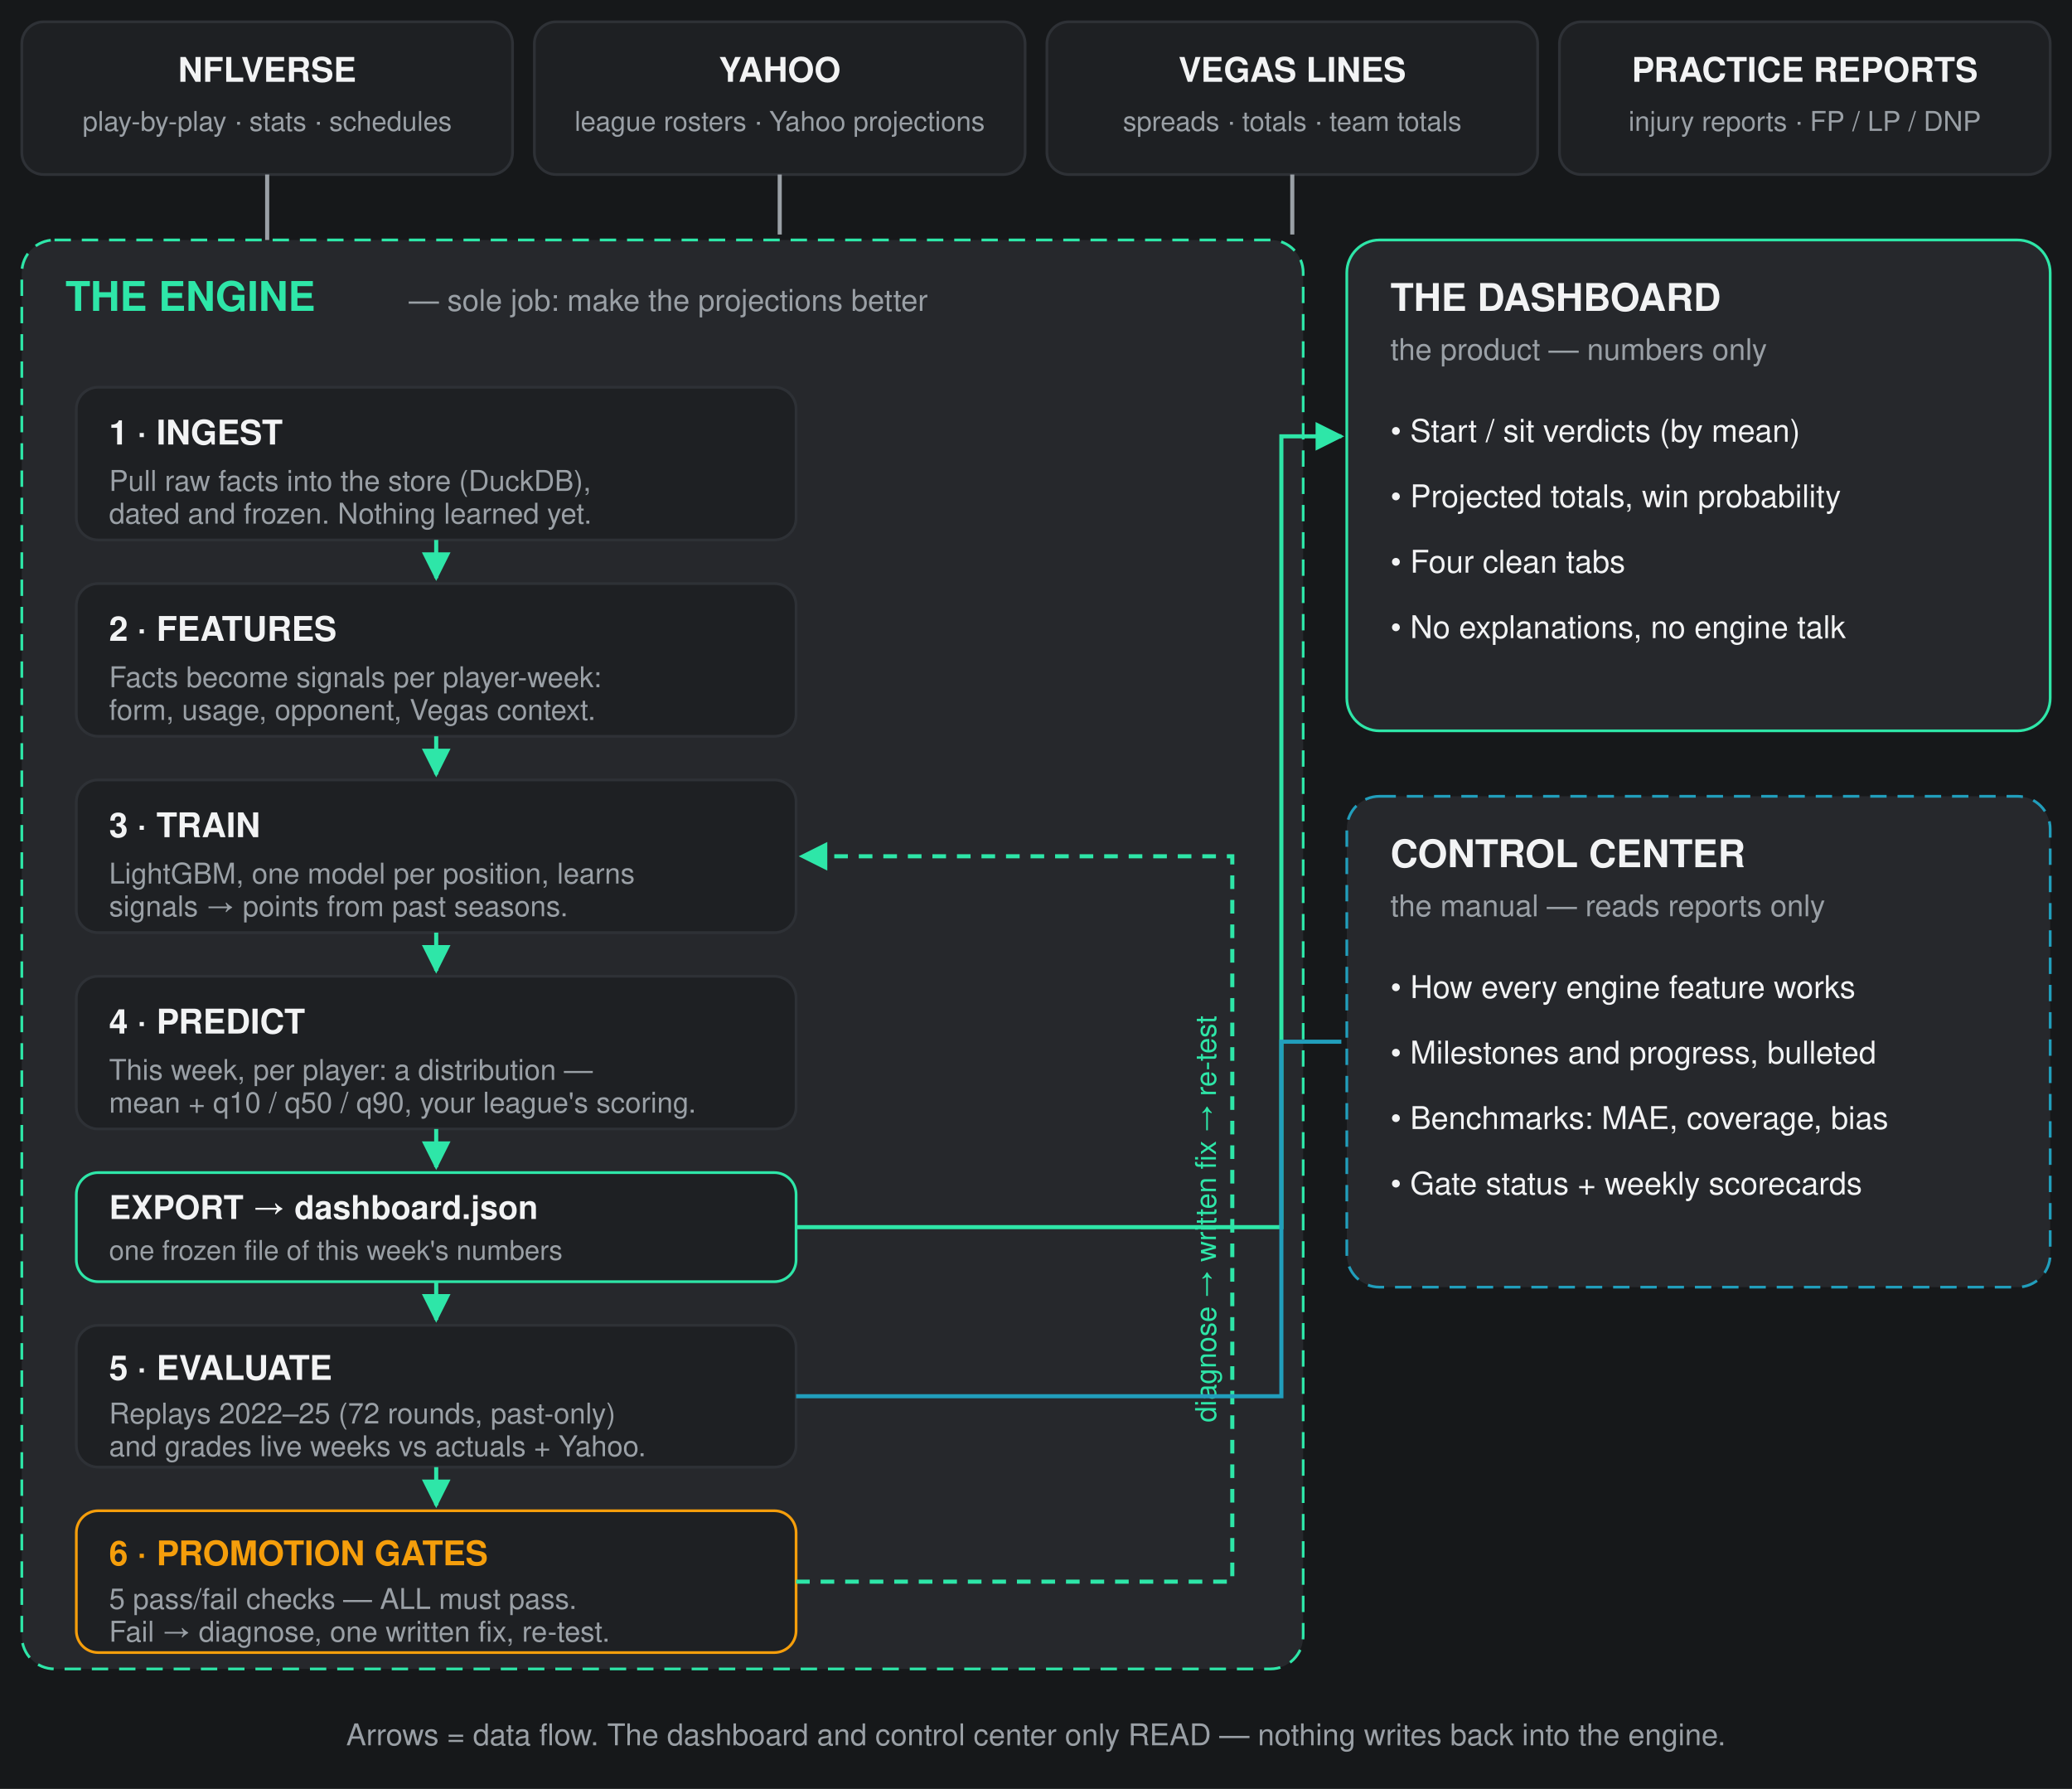
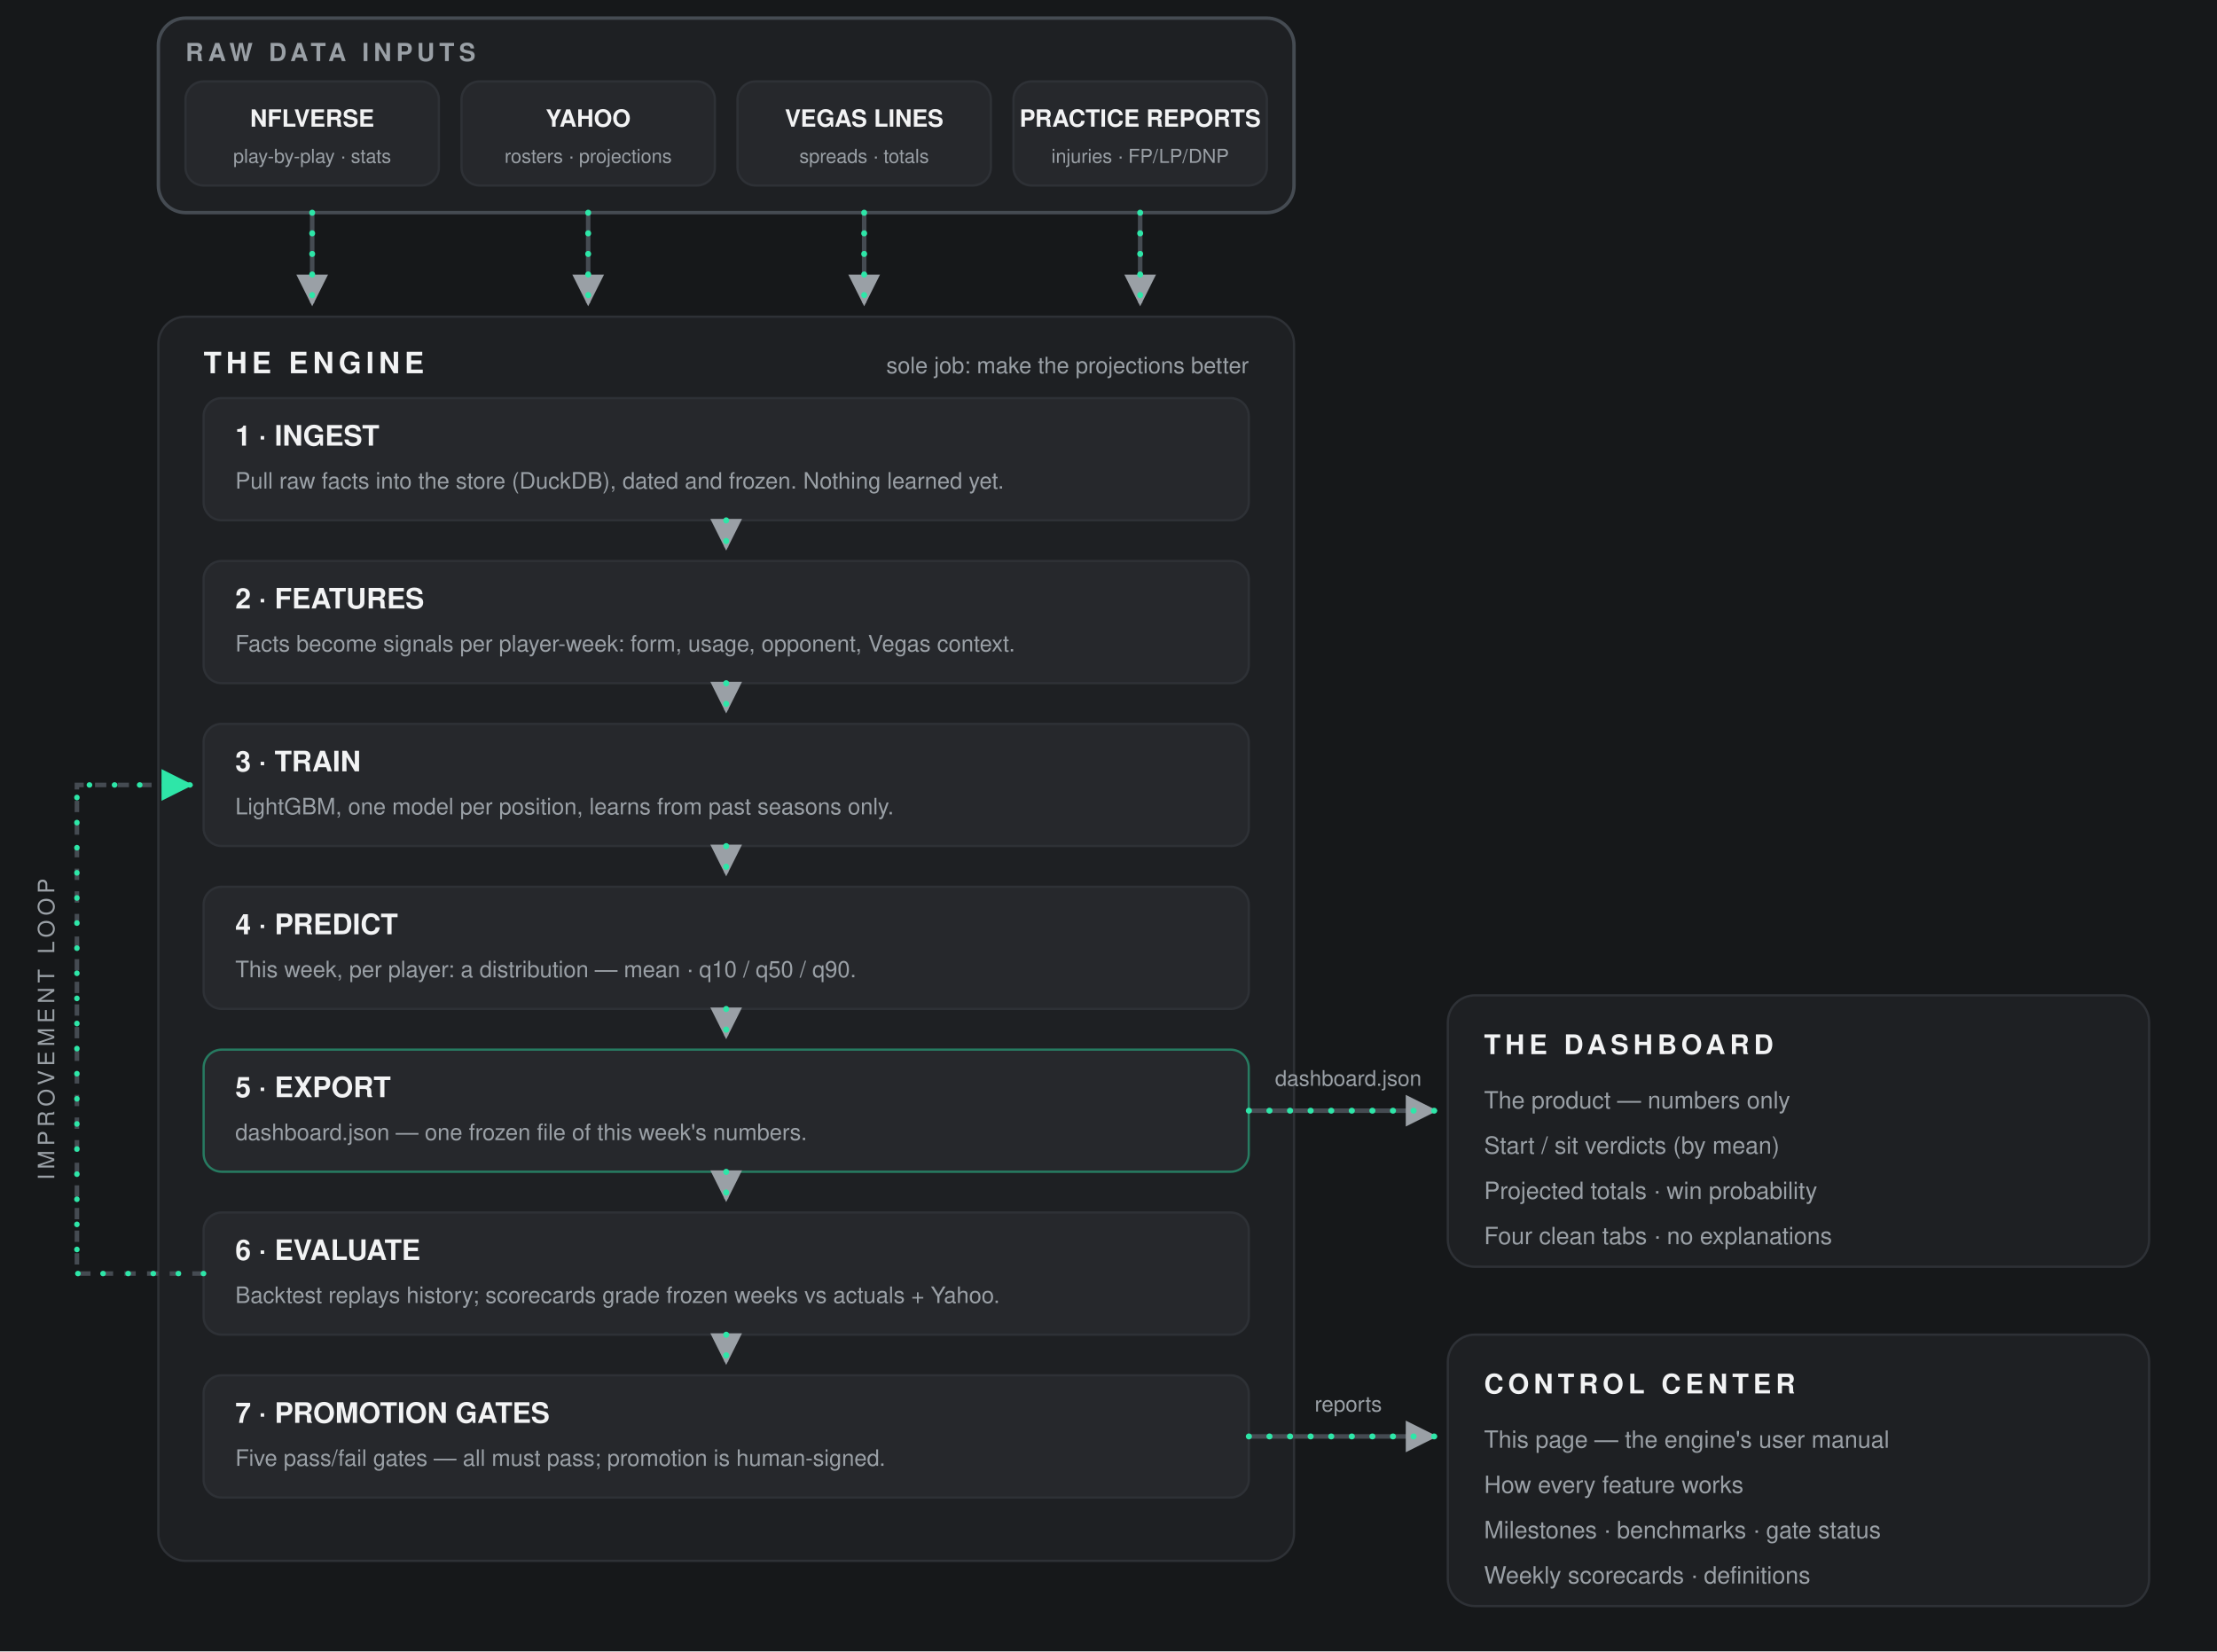
- <svg xmlns="http://www.w3.org/2000/svg" viewBox="0 0 760 656" font-family="Segoe UI, Helvetica, Arial, sans-serif">
-   <rect x="0" y="0" width="760" height="656" fill="#16181a" />
+ <svg xmlns="http://www.w3.org/2000/svg" viewBox="0 0 980 730" font-family="Segoe UI, Helvetica, Arial, sans-serif">
+   <rect x="0" y="0" width="980" height="730" fill="#16181a" />
  <defs>
    <marker id="arr" viewBox="0 0 10 10" refX="9" refY="5" markerWidth="7" markerHeight="7" orient="auto-start-reverse">
      <path d="M0,0 L10,5 L0,10 z" fill="#2EE6A8" />
    </marker>
    <marker id="arrG" viewBox="0 0 10 10" refX="9" refY="5" markerWidth="7" markerHeight="7" orient="auto-start-reverse">
      <path d="M0,0 L10,5 L0,10 z" fill="#9AA0A6" />
    </marker>
  </defs>
-   <g>
-     <rect x="8" y="8" width="180" height="56" rx="8" fill="#1e2023" stroke="#2e3136" />
-     <text x="98" y="30" text-anchor="middle" font-size="12.5" font-weight="bold" fill="#F2F3F4">NFLVERSE</text>
-     <text x="98" y="48" text-anchor="middle" font-size="10" fill="#9AA0A6">play-by-play · stats · schedules</text>
-     <rect x="196" y="8" width="180" height="56" rx="8" fill="#1e2023" stroke="#2e3136" />
-     <text x="286" y="30" text-anchor="middle" font-size="12.5" font-weight="bold" fill="#F2F3F4">YAHOO</text>
-     <text x="286" y="48" text-anchor="middle" font-size="10" fill="#9AA0A6">league rosters · Yahoo projections</text>
-     <rect x="384" y="8" width="180" height="56" rx="8" fill="#1e2023" stroke="#2e3136" />
-     <text x="474" y="30" text-anchor="middle" font-size="12.5" font-weight="bold" fill="#F2F3F4">VEGAS LINES</text>
-     <text x="474" y="48" text-anchor="middle" font-size="10" fill="#9AA0A6">spreads · totals · team totals</text>
-     <rect x="572" y="8" width="180" height="56" rx="8" fill="#1e2023" stroke="#2e3136" />
-     <text x="662" y="30" text-anchor="middle" font-size="12.5" font-weight="bold" fill="#F2F3F4">PRACTICE REPORTS</text>
-     <text x="662" y="48" text-anchor="middle" font-size="10" fill="#9AA0A6">injury reports · FP / LP / DNP</text>
-   </g>
-   <line x1="98" y1="64" x2="98" y2="140" stroke="#9AA0A6" stroke-width="1.5" marker-end="url(#arrG)" />
-   <line x1="286" y1="64" x2="286" y2="86" stroke="#9AA0A6" stroke-width="1.5" />
-   <line x1="474" y1="64" x2="474" y2="86" stroke="#9AA0A6" stroke-width="1.5" />
-   <rect x="8" y="88" width="470" height="524" rx="12" fill="#26282c" stroke="#2EE6A8" stroke-dasharray="6 4" />
-   <text x="24" y="114" font-size="15" font-weight="bold" fill="#2EE6A8">THE ENGINE</text>
-   <text x="150" y="114" font-size="11" fill="#9AA0A6">— sole job: make the projections better</text>
-   <g font-size="10.5" fill="#9AA0A6">
-     <rect x="28" y="142" width="264" height="56" rx="8" fill="#1e2023" stroke="#2e3136" />
-     <text x="40" y="163" font-size="12.5" font-weight="bold" fill="#F2F3F4">1 · INGEST</text>
-     <text x="40" y="180">
-       <tspan x="40">Pull raw facts into the store (DuckDB),</tspan>
-       <tspan x="40" dy="12">dated and frozen. Nothing learned yet.</tspan>
-     </text>
-     <rect x="28" y="214" width="264" height="56" rx="8" fill="#1e2023" stroke="#2e3136" />
-     <text x="40" y="235" font-size="12.5" font-weight="bold" fill="#F2F3F4">2 · FEATURES</text>
-     <text x="40" y="252">
-       <tspan x="40">Facts become signals per player-week:</tspan>
-       <tspan x="40" dy="12">form, usage, opponent, Vegas context.</tspan>
-     </text>
-     <rect x="28" y="286" width="264" height="56" rx="8" fill="#1e2023" stroke="#2e3136" />
-     <text x="40" y="307" font-size="12.5" font-weight="bold" fill="#F2F3F4">3 · TRAIN</text>
-     <text x="40" y="324">
-       <tspan x="40">LightGBM, one model per position, learns</tspan>
-       <tspan x="40" dy="12">signals → points from past seasons.</tspan>
-     </text>
-     <rect x="28" y="358" width="264" height="56" rx="8" fill="#1e2023" stroke="#2e3136" />
-     <text x="40" y="379" font-size="12.5" font-weight="bold" fill="#F2F3F4">4 · PREDICT</text>
-     <text x="40" y="396">
-       <tspan x="40">This week, per player: a distribution —</tspan>
-       <tspan x="40" dy="12">mean + q10 / q50 / q90, your league's scoring.</tspan>
-     </text>
-     <rect x="28" y="430" width="264" height="40" rx="8" fill="#1e2023" stroke="#2EE6A8" />
-     <text x="40" y="447" font-size="12" font-weight="bold" fill="#F2F3F4">EXPORT → dashboard.json</text>
-     <text x="40" y="462" font-size="10">one frozen file of this week's numbers</text>
-     <rect x="28" y="486" width="264" height="52" rx="8" fill="#1e2023" stroke="#2e3136" />
-     <text x="40" y="506" font-size="12.5" font-weight="bold" fill="#F2F3F4">5 · EVALUATE</text>
-     <text x="40" y="522">
-       <tspan x="40">Replays 2022–25 (72 rounds, past-only)</tspan>
-       <tspan x="40" dy="12">and grades live weeks vs actuals + Yahoo.</tspan>
-     </text>
-     <rect x="28" y="554" width="264" height="52" rx="8" fill="#1e2023" stroke="#F59E0B" />
-     <text x="40" y="574" font-size="12.5" font-weight="bold" fill="#F59E0B">6 · PROMOTION GATES</text>
-     <text x="40" y="590">
-       <tspan x="40">5 pass/fail checks — ALL must pass.</tspan>
-       <tspan x="40" dy="12">Fail → diagnose, one written fix, re-test.</tspan>
-     </text>
-   </g>
-   <g stroke="#2EE6A8" stroke-width="1.5">
-     <line x1="160" y1="198" x2="160" y2="212" marker-end="url(#arr)" />
-     <line x1="160" y1="270" x2="160" y2="284" marker-end="url(#arr)" />
-     <line x1="160" y1="342" x2="160" y2="356" marker-end="url(#arr)" />
-     <line x1="160" y1="414" x2="160" y2="428" marker-end="url(#arr)" />
-     <line x1="160" y1="470" x2="160" y2="484" marker-end="url(#arr)" />
-     <line x1="160" y1="538" x2="160" y2="552" marker-end="url(#arr)" />
-   </g>
-   <path d="M292,580 H452 V314 H294" fill="none" stroke="#2EE6A8" stroke-width="1.5" stroke-dasharray="5 4" marker-end="url(#arr)" />
-   <text x="446" y="447" font-size="10.5" fill="#2EE6A8" transform="rotate(-90 446 447)" text-anchor="middle">diagnose → written fix → re-test</text>
-   <rect x="494" y="88" width="258" height="180" rx="12" fill="#26282c" stroke="#2EE6A8" />
-   <text x="510" y="114" font-size="14" font-weight="bold" fill="#F2F3F4">THE DASHBOARD</text>
-   <text x="510" y="132" font-size="11" fill="#9AA0A6">the product — numbers only</text>
-   <g font-size="11.5" fill="#F2F3F4">
-     <text x="510" y="162">• Start / sit verdicts (by mean)</text>
-     <text x="510" y="186">• Projected totals, win probability</text>
-     <text x="510" y="210">• Four clean tabs</text>
-     <text x="510" y="234">• No explanations, no engine talk</text>
-   </g>
-   <path d="M292,450 H470 V160 H492" fill="none" stroke="#2EE6A8" stroke-width="1.5" marker-end="url(#arr)" />
-   <rect x="494" y="292" width="258" height="180" rx="12" fill="#26282c" stroke="#219EBC" stroke-dasharray="6 4" />
-   <text x="510" y="318" font-size="14" font-weight="bold" fill="#F2F3F4">CONTROL CENTER</text>
-   <text x="510" y="336" font-size="11" fill="#9AA0A6">the manual — reads reports only</text>
-   <g font-size="11.5" fill="#F2F3F4">
-     <text x="510" y="366">• How every engine feature works</text>
-     <text x="510" y="390">• Milestones and progress, bulleted</text>
-     <text x="510" y="414">• Benchmarks: MAE, coverage, bias</text>
-     <text x="510" y="438">• Gate status + weekly scorecards</text>
-   </g>
-   <path d="M292,512 H470 V382 H492" fill="none" stroke="#219EBC" stroke-width="1.5" />
-   <text x="380" y="640" text-anchor="middle" font-size="11" fill="#9AA0A6">Arrows = data flow. The dashboard and control center only READ — nothing writes back into the engine.</text>
+   <style>
+     .base { fill: none; stroke: #454b52; stroke-width: 2; }
+     .flow { fill: none; stroke: #2EE6A8; stroke-width: 2.6; stroke-linecap: round; stroke-dasharray: 0.1 9; animation: chase 0.9s linear infinite; }
+     .loopbase { fill: none; stroke: #454b52; stroke-width: 2; stroke-dasharray: 5 5; }
+     .loopflow { fill: none; stroke: #2EE6A8; stroke-width: 2.4; stroke-linecap: round; stroke-dasharray: 0.1 11; animation: chase2 1.3s linear infinite; }
+     @keyframes chase { to { stroke-dashoffset: -9.1; } }
+     @keyframes chase2 { to { stroke-dashoffset: -11.1; } }
+     @media (prefers-reduced-motion: reduce) { .flow, .loopflow { animation: none; } }
+   </style>
+   <rect x="70" y="8" width="502" height="86" rx="12" fill="#1e2023" stroke="#454b52" stroke-width="1.5" />
+   <text x="82" y="27" font-size="11" font-weight="bold" letter-spacing="2" fill="#9AA0A6">RAW DATA INPUTS</text>
+   <rect x="82" y="36" width="112" height="46" rx="8" fill="#26282c" stroke="#2e3136" />
+   <text x="138" y="56" text-anchor="middle" font-size="10.5" font-weight="bold" fill="#F2F3F4">NFLVERSE</text>
+   <text x="138" y="72" text-anchor="middle" font-size="8.5" fill="#9AA0A6">play-by-play · stats</text>
+   <rect x="204" y="36" width="112" height="46" rx="8" fill="#26282c" stroke="#2e3136" />
+   <text x="260" y="56" text-anchor="middle" font-size="10.5" font-weight="bold" fill="#F2F3F4">YAHOO</text>
+   <text x="260" y="72" text-anchor="middle" font-size="8.5" fill="#9AA0A6">rosters · projections</text>
+   <rect x="326" y="36" width="112" height="46" rx="8" fill="#26282c" stroke="#2e3136" />
+   <text x="382" y="56" text-anchor="middle" font-size="10.5" font-weight="bold" fill="#F2F3F4">VEGAS LINES</text>
+   <text x="382" y="72" text-anchor="middle" font-size="8.5" fill="#9AA0A6">spreads · totals</text>
+   <rect x="448" y="36" width="112" height="46" rx="8" fill="#26282c" stroke="#2e3136" />
+   <text x="504" y="56" text-anchor="middle" font-size="10.5" font-weight="bold" fill="#F2F3F4">PRACTICE REPORTS</text>
+   <text x="504" y="72" text-anchor="middle" font-size="8.5" fill="#9AA0A6">injuries · FP/LP/DNP</text>
+   <path class="base" d="M138,94 V134" marker-end="url(#arrG)" />
+   <path class="flow" d="M138,94 V134" />
+   <path class="base" d="M260,94 V134" marker-end="url(#arrG)" />
+   <path class="flow" d="M260,94 V134" />
+   <path class="base" d="M382,94 V134" marker-end="url(#arrG)" />
+   <path class="flow" d="M382,94 V134" />
+   <path class="base" d="M504,94 V134" marker-end="url(#arrG)" />
+   <path class="flow" d="M504,94 V134" />
+   <rect x="70" y="140" width="502" height="550" rx="12" fill="#1e2023" stroke="#2e3136" />
+   <text x="90" y="165" font-size="13" font-weight="bold" letter-spacing="2" fill="#F2F3F4">THE ENGINE</text>
+   <text x="552" y="165" text-anchor="end" font-size="10" fill="#9AA0A6">sole job: make the projections better</text>
+   <rect x="90" y="176" width="462" height="54" rx="8" fill="#26282c" stroke="#2e3136" />
+   <text x="104" y="197" font-size="12.5" font-weight="bold" fill="#F2F3F4">1 · INGEST</text>
+   <text x="104" y="216" font-size="10" fill="#9AA0A6">Pull raw facts into the store (DuckDB), dated and frozen. Nothing learned yet.</text>
+   <path class="base" d="M321,230 V242" marker-end="url(#arrG)" />
+   <path class="flow" d="M321,230 V242" />
+   <rect x="90" y="248" width="462" height="54" rx="8" fill="#26282c" stroke="#2e3136" />
+   <text x="104" y="269" font-size="12.5" font-weight="bold" fill="#F2F3F4">2 · FEATURES</text>
+   <text x="104" y="288" font-size="10" fill="#9AA0A6">Facts become signals per player-week: form, usage, opponent, Vegas context.</text>
+   <path class="base" d="M321,302 V314" marker-end="url(#arrG)" />
+   <path class="flow" d="M321,302 V314" />
+   <rect x="90" y="320" width="462" height="54" rx="8" fill="#26282c" stroke="#2e3136" />
+   <text x="104" y="341" font-size="12.5" font-weight="bold" fill="#F2F3F4">3 · TRAIN</text>
+   <text x="104" y="360" font-size="10" fill="#9AA0A6">LightGBM, one model per position, learns from past seasons only.</text>
+   <path class="base" d="M321,374 V386" marker-end="url(#arrG)" />
+   <path class="flow" d="M321,374 V386" />
+   <rect x="90" y="392" width="462" height="54" rx="8" fill="#26282c" stroke="#2e3136" />
+   <text x="104" y="413" font-size="12.5" font-weight="bold" fill="#F2F3F4">4 · PREDICT</text>
+   <text x="104" y="432" font-size="10" fill="#9AA0A6">This week, per player: a distribution — mean · q10 / q50 / q90.</text>
+   <path class="base" d="M321,446 V458" marker-end="url(#arrG)" />
+   <path class="flow" d="M321,446 V458" />
+   <rect x="90" y="464" width="462" height="54" rx="8" fill="#26282c" stroke="#2EE6A8" stroke-opacity="0.45" />
+   <text x="104" y="485" font-size="12.5" font-weight="bold" fill="#F2F3F4">5 · EXPORT</text>
+   <text x="104" y="504" font-size="10" fill="#9AA0A6">dashboard.json — one frozen file of this week's numbers.</text>
+   <path class="base" d="M321,518 V530" marker-end="url(#arrG)" />
+   <path class="flow" d="M321,518 V530" />
+   <rect x="90" y="536" width="462" height="54" rx="8" fill="#26282c" stroke="#2e3136" />
+   <text x="104" y="557" font-size="12.5" font-weight="bold" fill="#F2F3F4">6 · EVALUATE</text>
+   <text x="104" y="576" font-size="10" fill="#9AA0A6">Backtest replays history; scorecards grade frozen weeks vs actuals + Yahoo.</text>
+   <path class="base" d="M321,590 V602" marker-end="url(#arrG)" />
+   <path class="flow" d="M321,590 V602" />
+   <rect x="90" y="608" width="462" height="54" rx="8" fill="#26282c" stroke="#2e3136" />
+   <text x="104" y="629" font-size="12.5" font-weight="bold" fill="#F2F3F4">7 · PROMOTION GATES</text>
+   <text x="104" y="648" font-size="10" fill="#9AA0A6">Five pass/fail gates — all must pass; promotion is human-signed.</text>
+   <path class="loopbase" d="M90,563 H34 V347 H84" marker-end="url(#arr)" />
+   <path class="loopflow" d="M90,563 H34 V347 H84" />
+   <text x="24" y="455" text-anchor="middle" font-size="10" letter-spacing="2" fill="#9AA0A6" transform="rotate(-90 24 455)">IMPROVEMENT LOOP</text>
+   <path class="base" d="M552,491 H634" marker-end="url(#arrG)" />
+   <path class="flow" d="M552,491 H634" />
+   <text x="596" y="480" text-anchor="middle" font-size="9.5" fill="#9AA0A6">dashboard.json</text>
+   <rect x="640" y="440" width="310" height="120" rx="12" fill="#1e2023" stroke="#2e3136" />
+   <text x="656" y="466" font-size="12" font-weight="bold" letter-spacing="2" fill="#F2F3F4">THE DASHBOARD</text>
+   <text x="656" y="490" font-size="10.5" fill="#9AA0A6">The product — numbers only</text>
+   <text x="656" y="510" font-size="10.5" fill="#9AA0A6">Start / sit verdicts (by mean)</text>
+   <text x="656" y="530" font-size="10.5" fill="#9AA0A6">Projected totals · win probability</text>
+   <text x="656" y="550" font-size="10.5" fill="#9AA0A6">Four clean tabs · no explanations</text>
+   <path class="base" d="M552,635 H634" marker-end="url(#arrG)" />
+   <path class="flow" d="M552,635 H634" />
+   <text x="596" y="624" text-anchor="middle" font-size="9.5" fill="#9AA0A6">reports</text>
+   <rect x="640" y="590" width="310" height="120" rx="12" fill="#1e2023" stroke="#2e3136" />
+   <text x="656" y="616" font-size="12" font-weight="bold" letter-spacing="2" fill="#F2F3F4">CONTROL CENTER</text>
+   <text x="656" y="640" font-size="10.5" fill="#9AA0A6">This page — the engine's user manual</text>
+   <text x="656" y="660" font-size="10.5" fill="#9AA0A6">How every feature works</text>
+   <text x="656" y="680" font-size="10.5" fill="#9AA0A6">Milestones · benchmarks · gate status</text>
+   <text x="656" y="700" font-size="10.5" fill="#9AA0A6">Weekly scorecards · definitions</text>
</svg>
